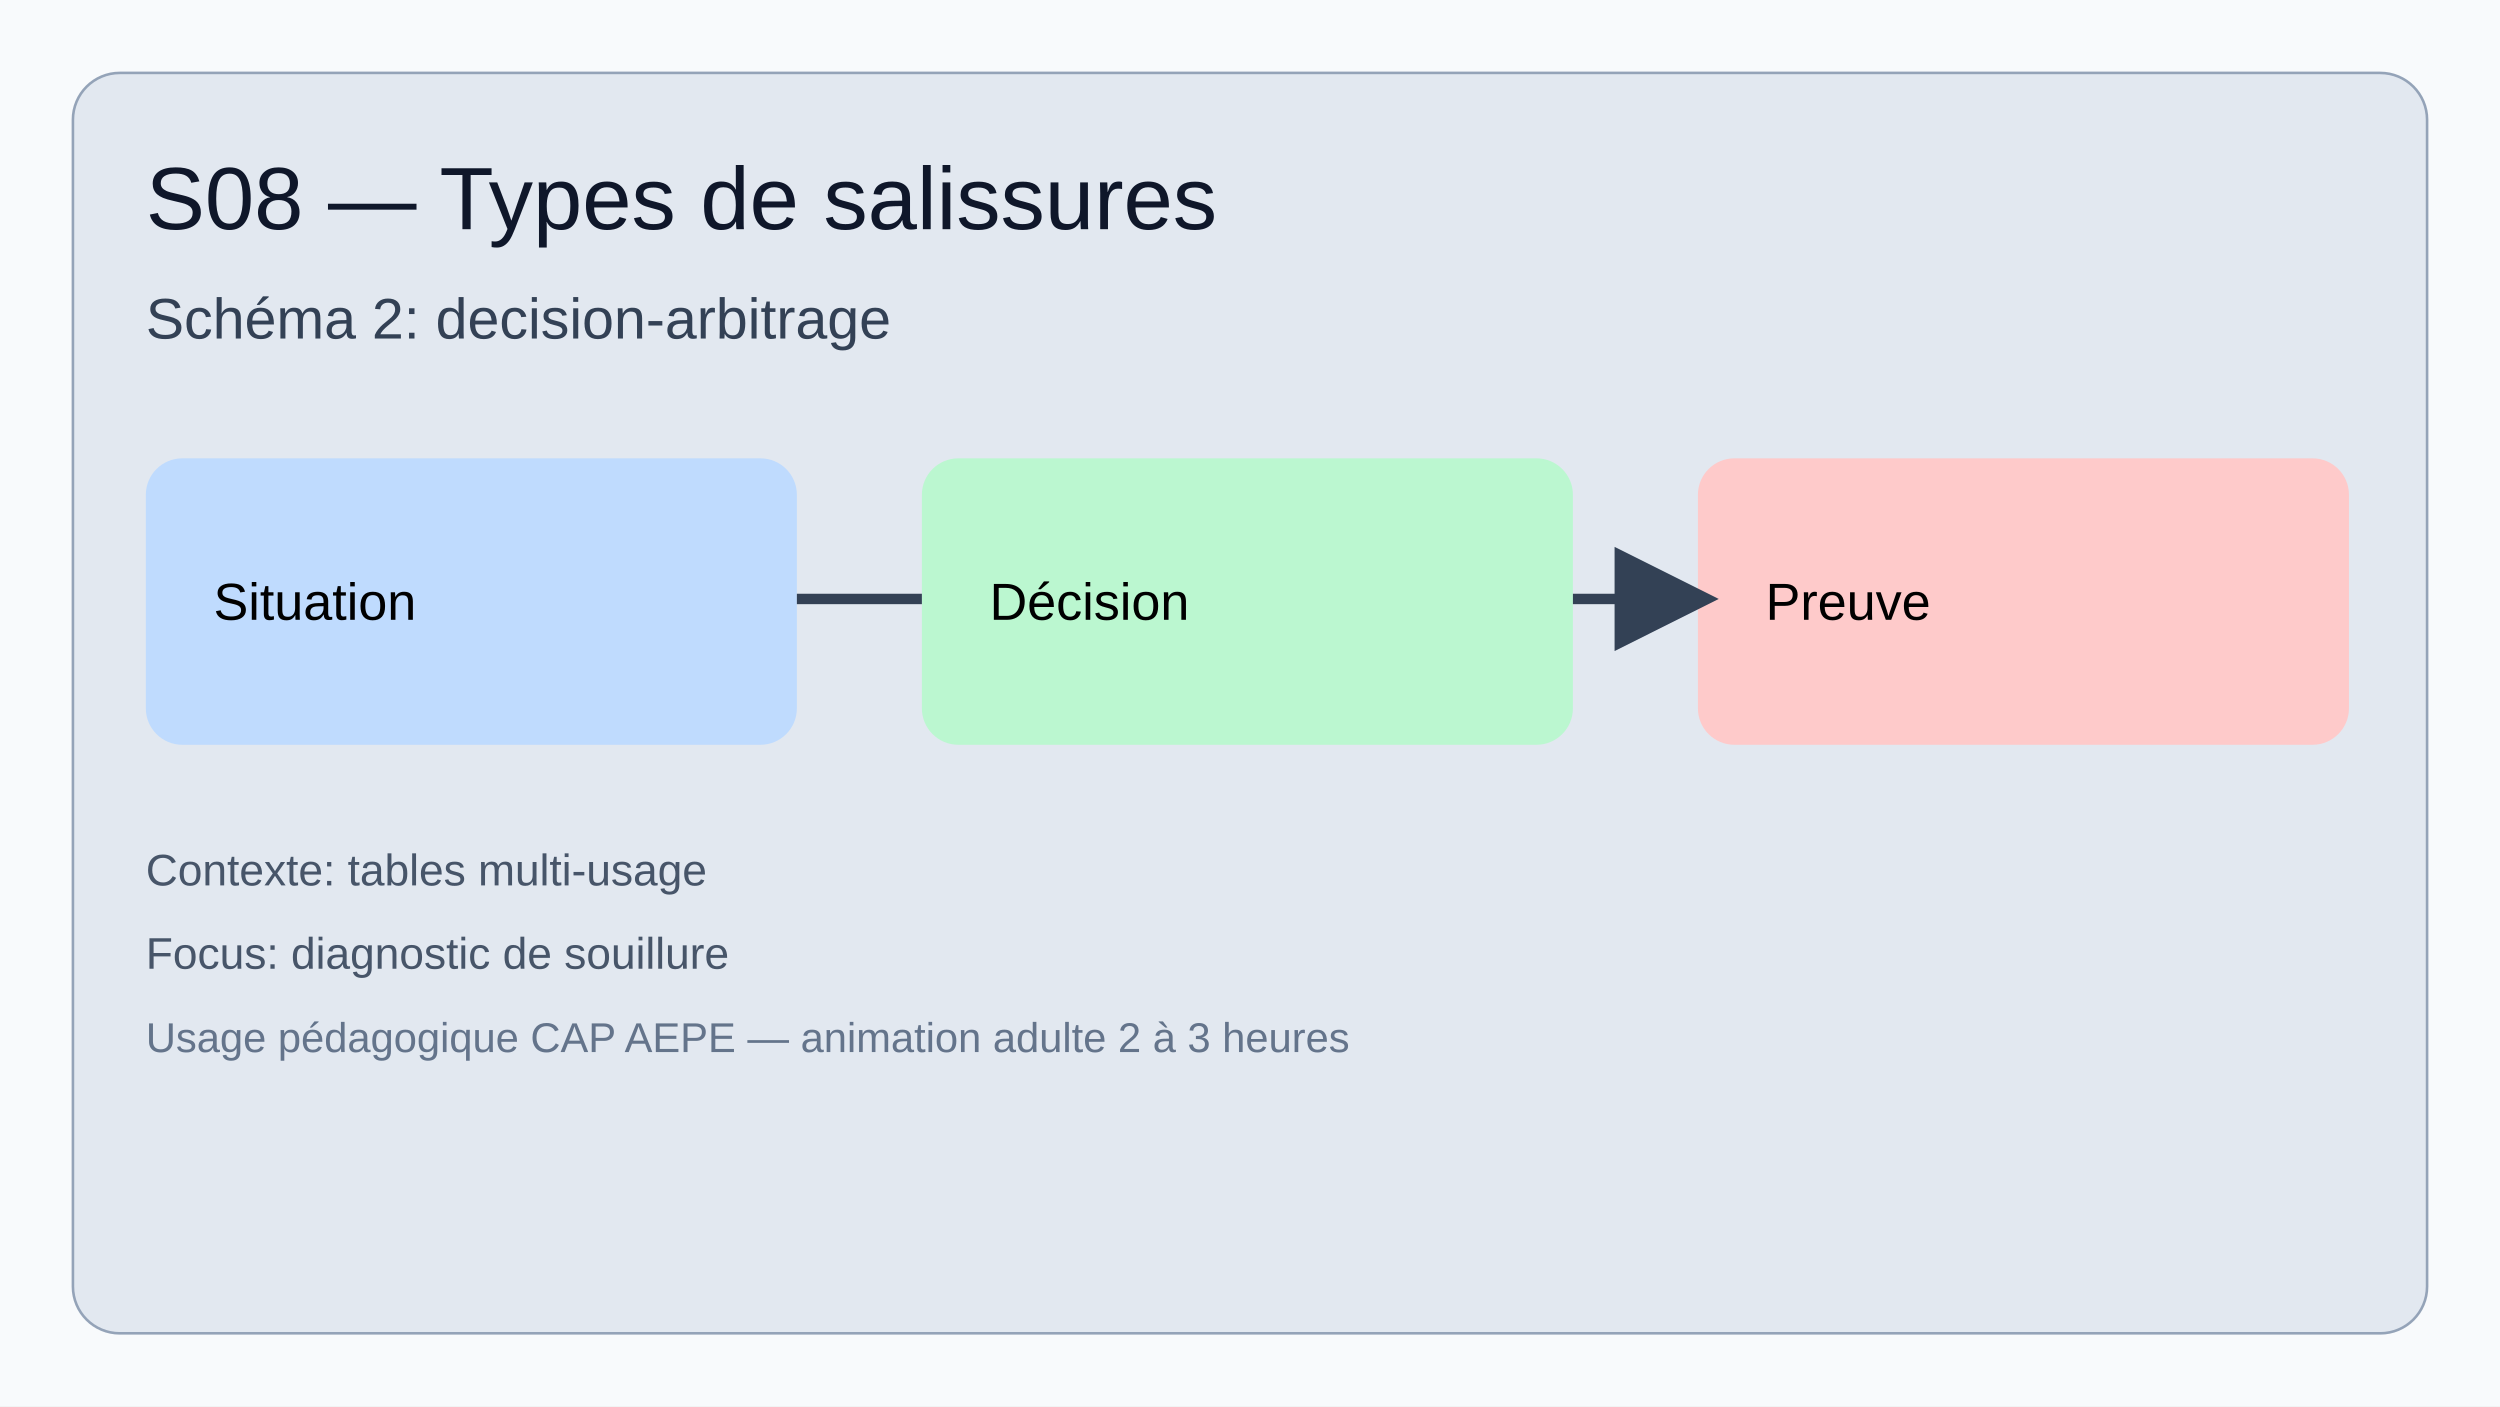
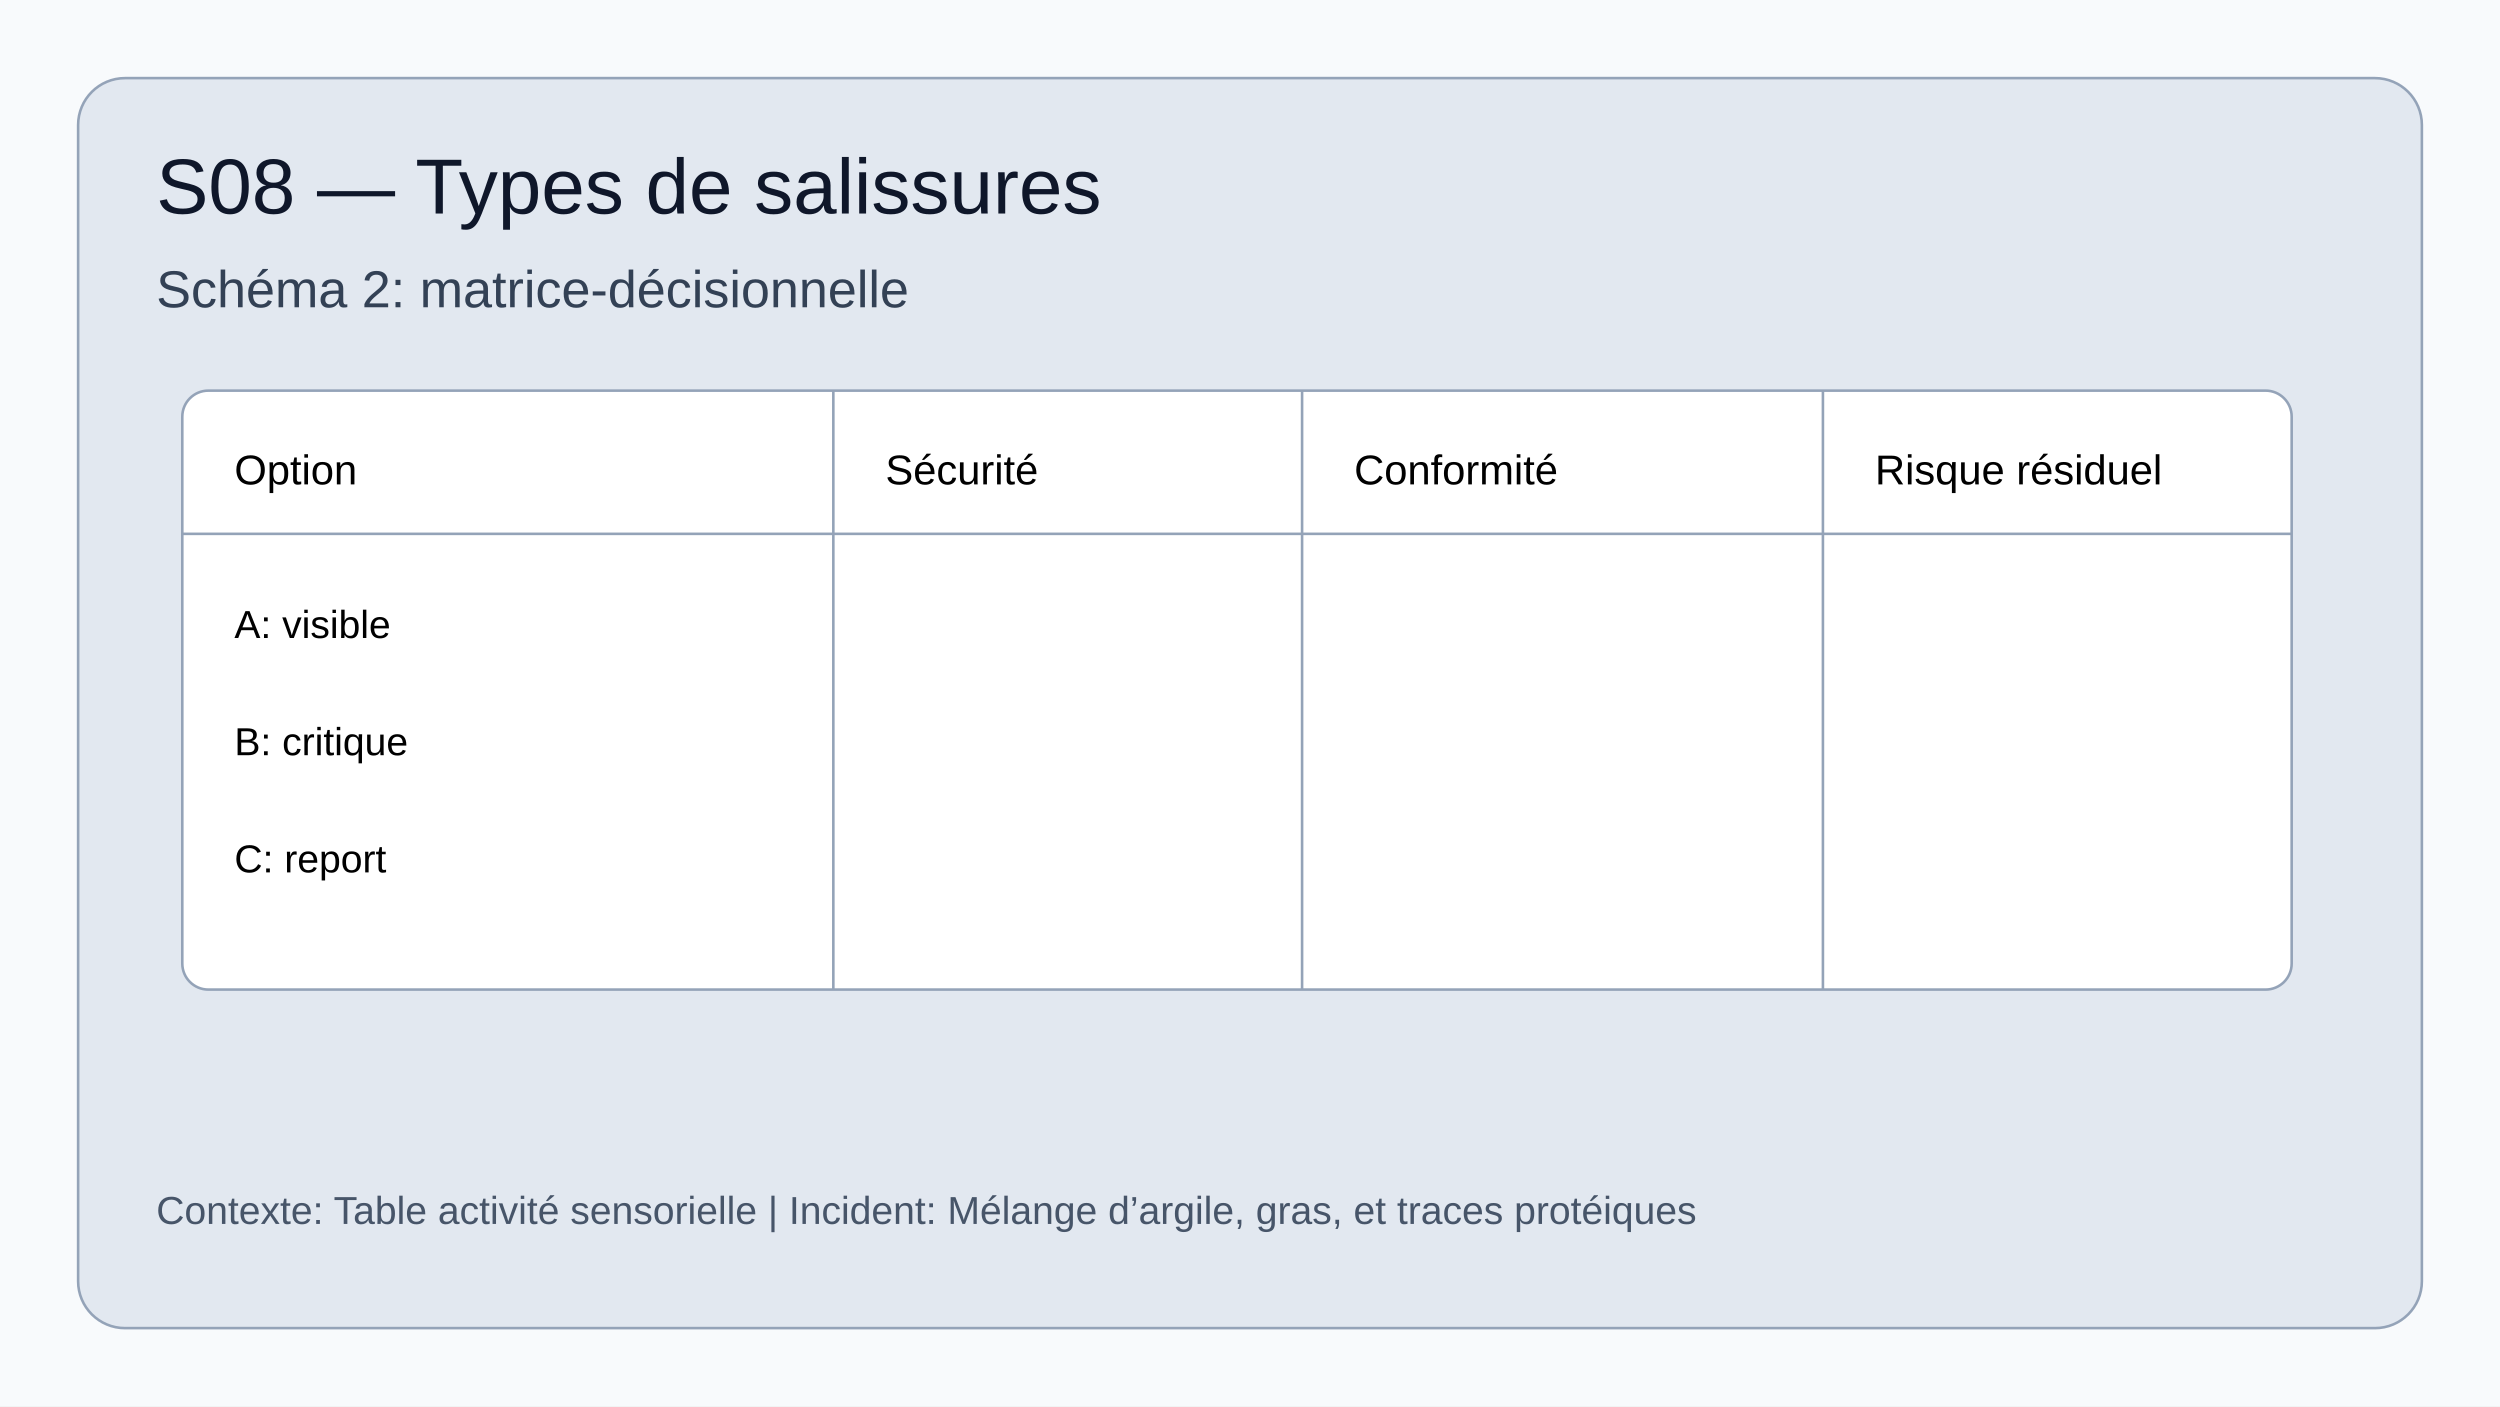
<svg xmlns="http://www.w3.org/2000/svg" viewBox="0 0 960 540">
  <rect width="960" height="540" fill="#f8fafc" />
-   <rect x="28" y="28" width="904" height="484" rx="18" fill="#e2e8f0" stroke="#94a3b8" />
-   <text x="56" y="88" font-family="Arial" font-size="34" fill="#0f172a">S08 — Types de salissures</text>
-   <text x="56" y="130" font-family="Arial" font-size="22" fill="#334155">Schéma 2: decision-arbitrage</text>
-   <rect x="56" y="176" width="250" height="110" rx="14" fill="#bfdbfe" />
-   <text x="82" y="238" font-family="Arial" font-size="20">Situation</text>
-   <rect x="354" y="176" width="250" height="110" rx="14" fill="#bbf7d0" />
-   <text x="380" y="238" font-family="Arial" font-size="20">Décision</text>
-   <rect x="652" y="176" width="250" height="110" rx="14" fill="#fecaca" />
-   <text x="678" y="238" font-family="Arial" font-size="20">Preuve</text>
-   <path d="M306 230h48M604 230h48" stroke="#334155" stroke-width="4" marker-end="url(#arr)" />
+   <rect x="30" y="30" width="900" height="480" rx="18" fill="#e2e8f0" stroke="#94a3b8" />
+   <text x="60" y="82" font-size="30" font-family="Arial" fill="#0f172a">S08 — Types de salissures</text>
+   <text x="60" y="118" font-size="20" font-family="Arial" fill="#334155">Schéma 2: matrice-décisionnelle</text>
+   <rect x="70" y="150" width="810" height="230" rx="10" fill="#ffffff" stroke="#94a3b8" />
+   <line x1="70" y1="205" x2="880" y2="205" stroke="#94a3b8" />
+   <line x1="320" y1="150" x2="320" y2="380" stroke="#94a3b8" />
+   <line x1="500" y1="150" x2="500" y2="380" stroke="#94a3b8" />
+   <line x1="700" y1="150" x2="700" y2="380" stroke="#94a3b8" />
+   <text x="90" y="186" font-size="16" font-family="Arial">Option</text>
+   <text x="340" y="186" font-size="16" font-family="Arial">Sécurité</text>
+   <text x="520" y="186" font-size="16" font-family="Arial">Conformité</text>
+   <text x="720" y="186" font-size="16" font-family="Arial">Risque résiduel</text>
+   <text x="90" y="245" font-size="15" font-family="Arial">A: visible</text>
+   <text x="90" y="290" font-size="15" font-family="Arial">B: critique</text>
+   <text x="90" y="335" font-size="15" font-family="Arial">C: report</text>
+   <text x="60" y="470" font-size="15" font-family="Arial" fill="#475569">Contexte: Table activité sensorielle | Incident: Mélange d’argile, gras, et traces protéiques</text>
  <defs>
-     <marker id="arr" markerWidth="10" markerHeight="10" refX="8" refY="5" orient="auto">
+     <marker id="a" markerWidth="10" markerHeight="10" refX="8" refY="5" orient="auto">
      <polygon points="0,0 10,5 0,10" fill="#334155" />
    </marker>
  </defs>
-   <text x="56" y="340" font-family="Arial" font-size="17" fill="#475569">Contexte: tables multi-usage</text>
-   <text x="56" y="372" font-family="Arial" font-size="17" fill="#475569">Focus: diagnostic de souillure</text>
-   <text x="56" y="404" font-family="Arial" font-size="16" fill="#64748b">Usage pédagogique CAP AEPE — animation adulte 2 à 3 heures</text>
</svg>
